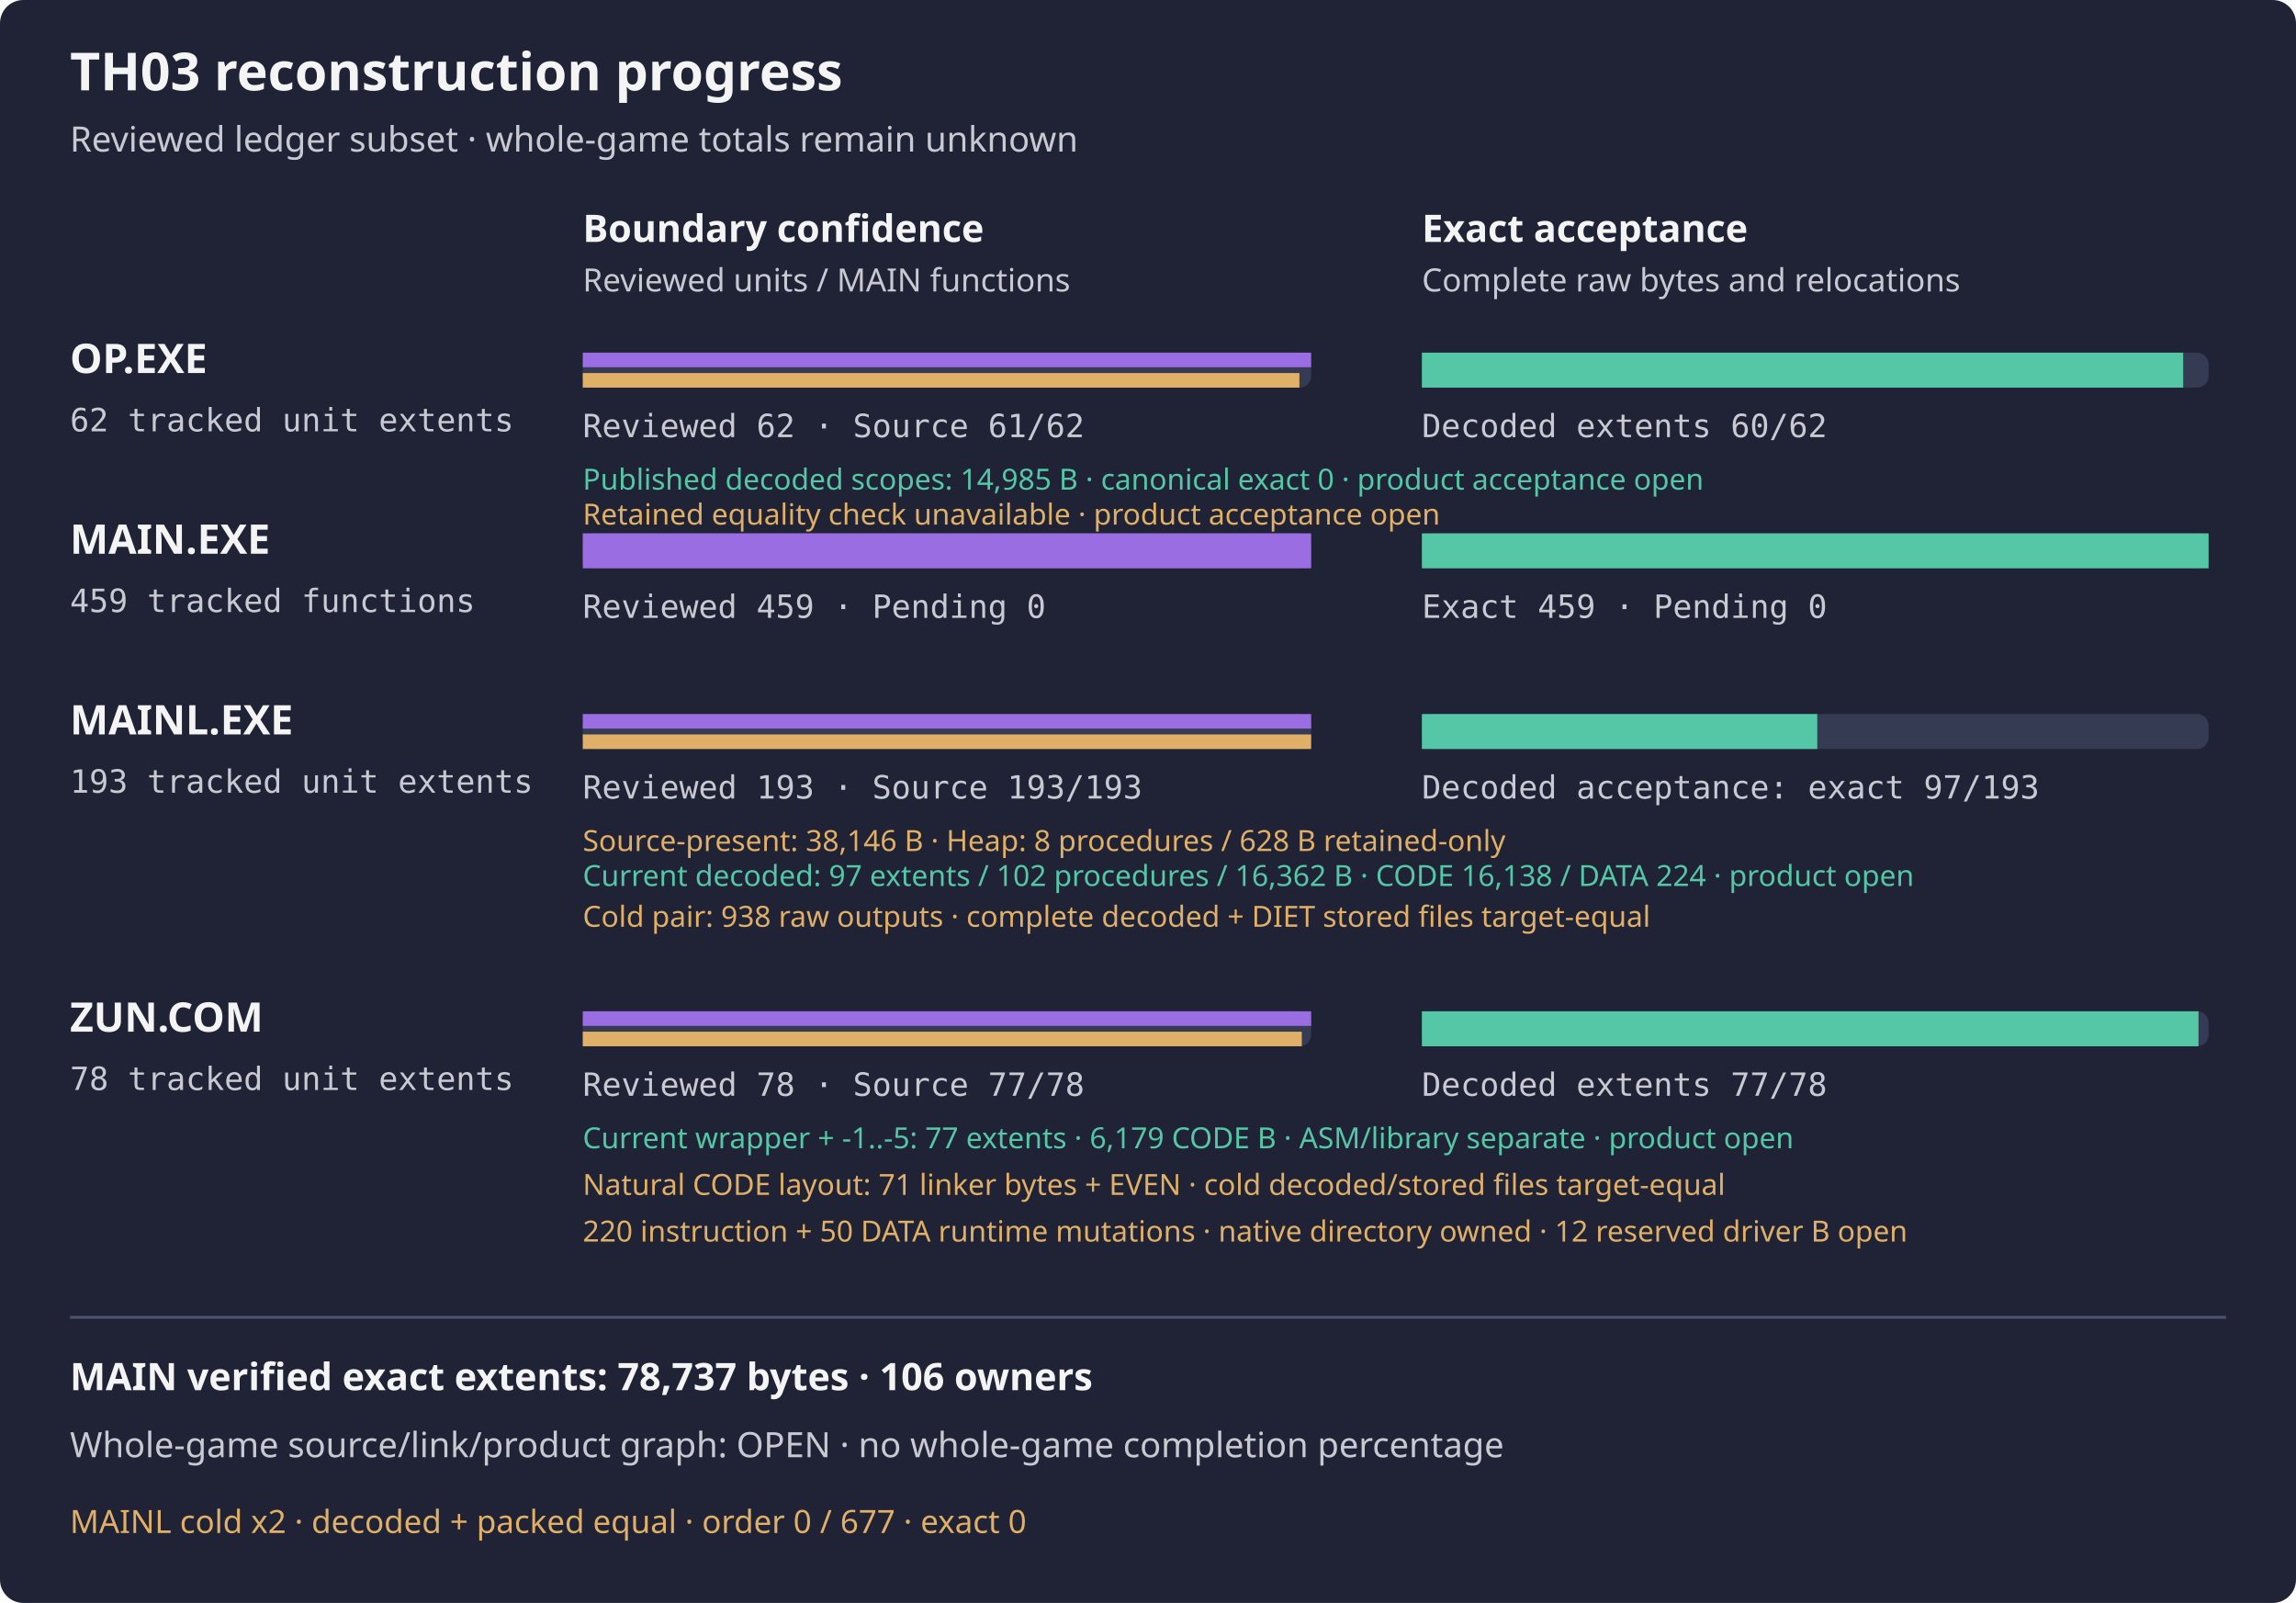
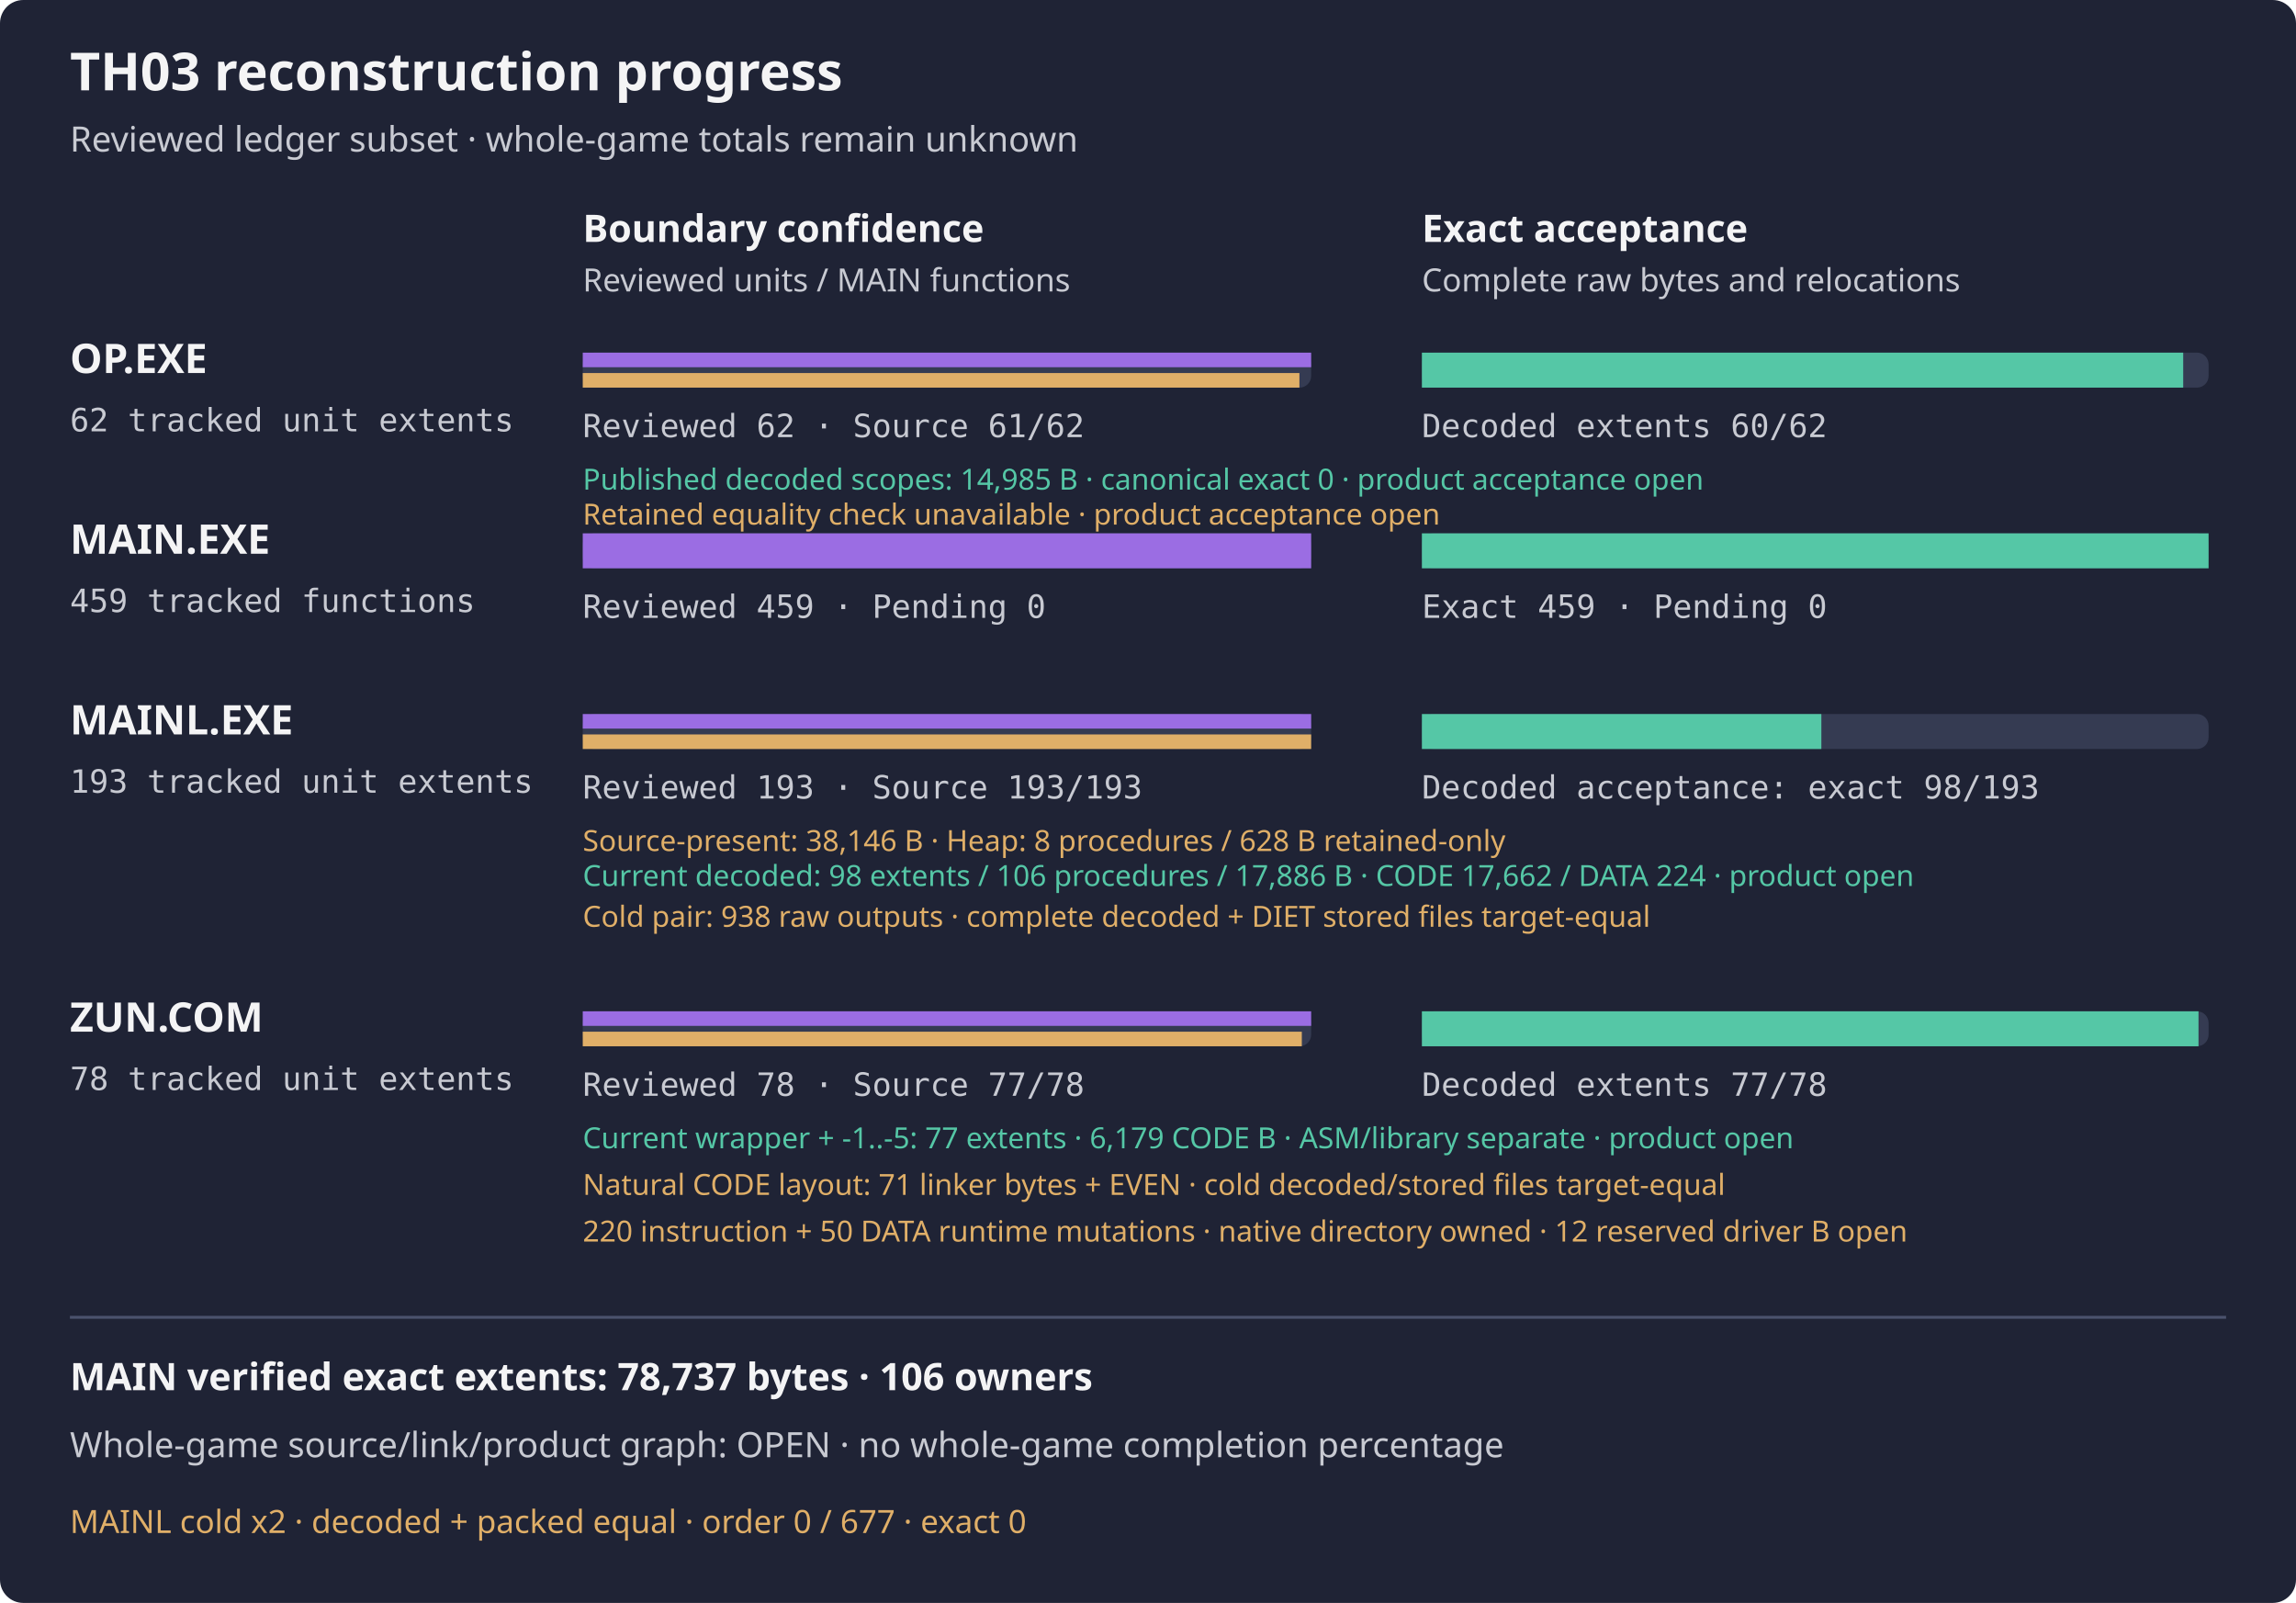
<svg xmlns="http://www.w3.org/2000/svg" width="788" height="550" viewBox="0 0 788 550" role="img" aria-label="TH03 reviewed subset reconstruction progress">
  <rect width="788" height="550" rx="8" fill="#1f2335" />
  <text x="24" y="31" fill="#f4f4f5" font-family="sans-serif" font-size="18" font-weight="600">TH03 reconstruction progress</text>
  <text x="24" y="52" fill="#c8cad2" font-family="sans-serif" font-size="12">Reviewed ledger subset · whole-game totals remain unknown</text>
  <text x="200" y="83" fill="#f4f4f5" font-family="sans-serif" font-size="13" font-weight="600">Boundary confidence</text>
  <text x="488" y="83" fill="#f4f4f5" font-family="sans-serif" font-size="13" font-weight="600">Exact acceptance</text>
  <text x="200" y="100" fill="#c8cad2" font-family="sans-serif" font-size="11">Reviewed units / MAIN functions</text>
  <text x="488" y="100" fill="#c8cad2" font-family="sans-serif" font-size="11">Complete raw bytes and relocations</text>
  <g aria-label="OP.EXE bars count tracked unit extents, not functions; source-present is not exact">
    <text x="24" y="128" fill="#f4f4f5" font-family="sans-serif" font-size="14" font-weight="600">OP.EXE</text>
    <text x="24" y="148" fill="#c8cad2" font-family="monospace" font-size="11">62 tracked unit extents</text>
    <rect x="200" y="121" width="250" height="12" rx="4" fill="#353b52" />
    <rect x="488" y="121" width="270" height="12" rx="4" fill="#353b52" />
    <rect x="200" y="121" width="250.00" height="5" fill="#9b6de3" />
    <rect x="200" y="128" width="245.97" height="5" fill="#e0af68" />
    <rect x="488" y="121" width="261.29" height="12" fill="#55c7a6" />
    <text x="200" y="150" fill="#c8cad2" font-family="monospace" font-size="11">Reviewed 62 · Source 61/62</text>
    <text x="488" y="150" fill="#c8cad2" font-family="monospace" font-size="11">Decoded extents 60/62</text>
  </g>
  <text x="200" y="168" fill="#55c7a6" font-family="sans-serif" font-size="10">Published decoded scopes: 14,985 B · canonical exact 0 · product acceptance open</text>
  <text x="200" y="180" fill="#e0af68" font-family="sans-serif" font-size="10">Retained equality check unavailable · product acceptance open</text>
  <text x="24" y="190" fill="#f4f4f5" font-family="sans-serif" font-size="14" font-weight="600">MAIN.EXE</text>
  <text x="24" y="210" fill="#c8cad2" font-family="monospace" font-size="11">459 tracked functions</text>
  <rect x="200" y="183" width="250" height="12" rx="4" fill="#353b52" />
  <rect x="488" y="183" width="270" height="12" rx="4" fill="#353b52" />
  <rect x="200" y="183" width="250.00" height="12" fill="#9b6de3" />
  <rect x="488" y="183" width="270.00" height="12" fill="#55c7a6" />
  <text x="200" y="212" fill="#c8cad2" font-family="monospace" font-size="11">Reviewed 459 · Pending 0</text>
  <text x="488" y="212" fill="#c8cad2" font-family="monospace" font-size="11">Exact 459 · Pending 0</text>
  <g aria-label="MAINL bars count tracked unit extents, not functions; source-present is not exact">
    <text x="24" y="252" fill="#f4f4f5" font-family="sans-serif" font-size="14" font-weight="600">MAINL.EXE</text>
    <text x="24" y="272" fill="#c8cad2" font-family="monospace" font-size="11">193 tracked unit extents</text>
    <rect x="200" y="245" width="250" height="12" rx="4" fill="#353b52" />
    <rect x="488" y="245" width="270" height="12" rx="4" fill="#353b52" />
    <rect x="200" y="245" width="250.00" height="5" fill="#9b6de3" />
    <rect x="200" y="252" width="250.00" height="5" fill="#e0af68" />
-     <rect x="488" y="245" width="135.70" height="12" fill="#55c7a6" />
+     <rect x="488" y="245" width="137.10" height="12" fill="#55c7a6" />
    <text x="200" y="274" fill="#c8cad2" font-family="monospace" font-size="11">Reviewed 193 · Source 193/193</text>
-     <text x="488" y="274" fill="#c8cad2" font-family="monospace" font-size="11">Decoded acceptance: exact 97/193</text>
+     <text x="488" y="274" fill="#c8cad2" font-family="monospace" font-size="11">Decoded acceptance: exact 98/193</text>
    <text x="200" y="292" fill="#e0af68" font-family="sans-serif" font-size="10">Source-present: 38,146 B · Heap: 8 procedures / 628 B retained-only</text>
  </g>
-   <text x="200" y="304" fill="#55c7a6" font-family="sans-serif" font-size="10">Current decoded: 97 extents / 102 procedures / 16,362 B · CODE 16,138 / DATA 224 · product open</text>
+   <text x="200" y="304" fill="#55c7a6" font-family="sans-serif" font-size="10">Current decoded: 98 extents / 106 procedures / 17,886 B · CODE 17,662 / DATA 224 · product open</text>
  <text x="200" y="318" fill="#e0af68" font-family="sans-serif" font-size="10">Cold pair: 938 raw outputs · complete decoded + DIET stored files target-equal</text>
  <g aria-label="ZUN.COM bars count tracked unit extents, not functions; source-present is not exact">
    <text x="24" y="354" fill="#f4f4f5" font-family="sans-serif" font-size="14" font-weight="600">ZUN.COM</text>
    <text x="24" y="374" fill="#c8cad2" font-family="monospace" font-size="11">78 tracked unit extents</text>
    <rect x="200" y="347" width="250" height="12" rx="4" fill="#353b52" />
    <rect x="488" y="347" width="270" height="12" rx="4" fill="#353b52" />
    <rect x="200" y="347" width="250.00" height="5" fill="#9b6de3" />
    <rect x="200" y="354" width="246.79" height="5" fill="#e0af68" />
    <rect x="488" y="347" width="266.54" height="12" fill="#55c7a6" />
    <text x="200" y="376" fill="#c8cad2" font-family="monospace" font-size="11">Reviewed 78 · Source 77/78</text>
    <text x="488" y="376" fill="#c8cad2" font-family="monospace" font-size="11">Decoded extents 77/78</text>
  </g>
  <text x="200" y="394" fill="#55c7a6" font-family="sans-serif" font-size="10">Current wrapper + -1..-5: 77 extents · 6,179 CODE B · ASM/library separate · product open</text>
  <text x="200" y="410" fill="#e0af68" font-family="sans-serif" font-size="10">Natural CODE layout: 71 linker bytes + EVEN · cold decoded/stored files target-equal</text>
  <text x="200" y="426" fill="#e0af68" font-family="sans-serif" font-size="10">220 instruction + 50 DATA runtime mutations · native directory owned · 12 reserved driver B open</text>
  <path d="M24 452 H764" stroke="#4b526d" />
  <text x="24" y="477" fill="#f4f4f5" font-family="sans-serif" font-size="13" font-weight="600">MAIN verified exact extents: 78,737 bytes · 106 owners</text>
  <text x="24" y="500" fill="#c8cad2" font-family="sans-serif" font-size="12">Whole-game source/link/product graph: OPEN · no whole-game completion percentage</text>
  <text x="24" y="526" fill="#e0af68" font-family="sans-serif" font-size="11">MAINL cold x2 · decoded + packed equal · order 0 / 677 · exact 0</text>
</svg>
